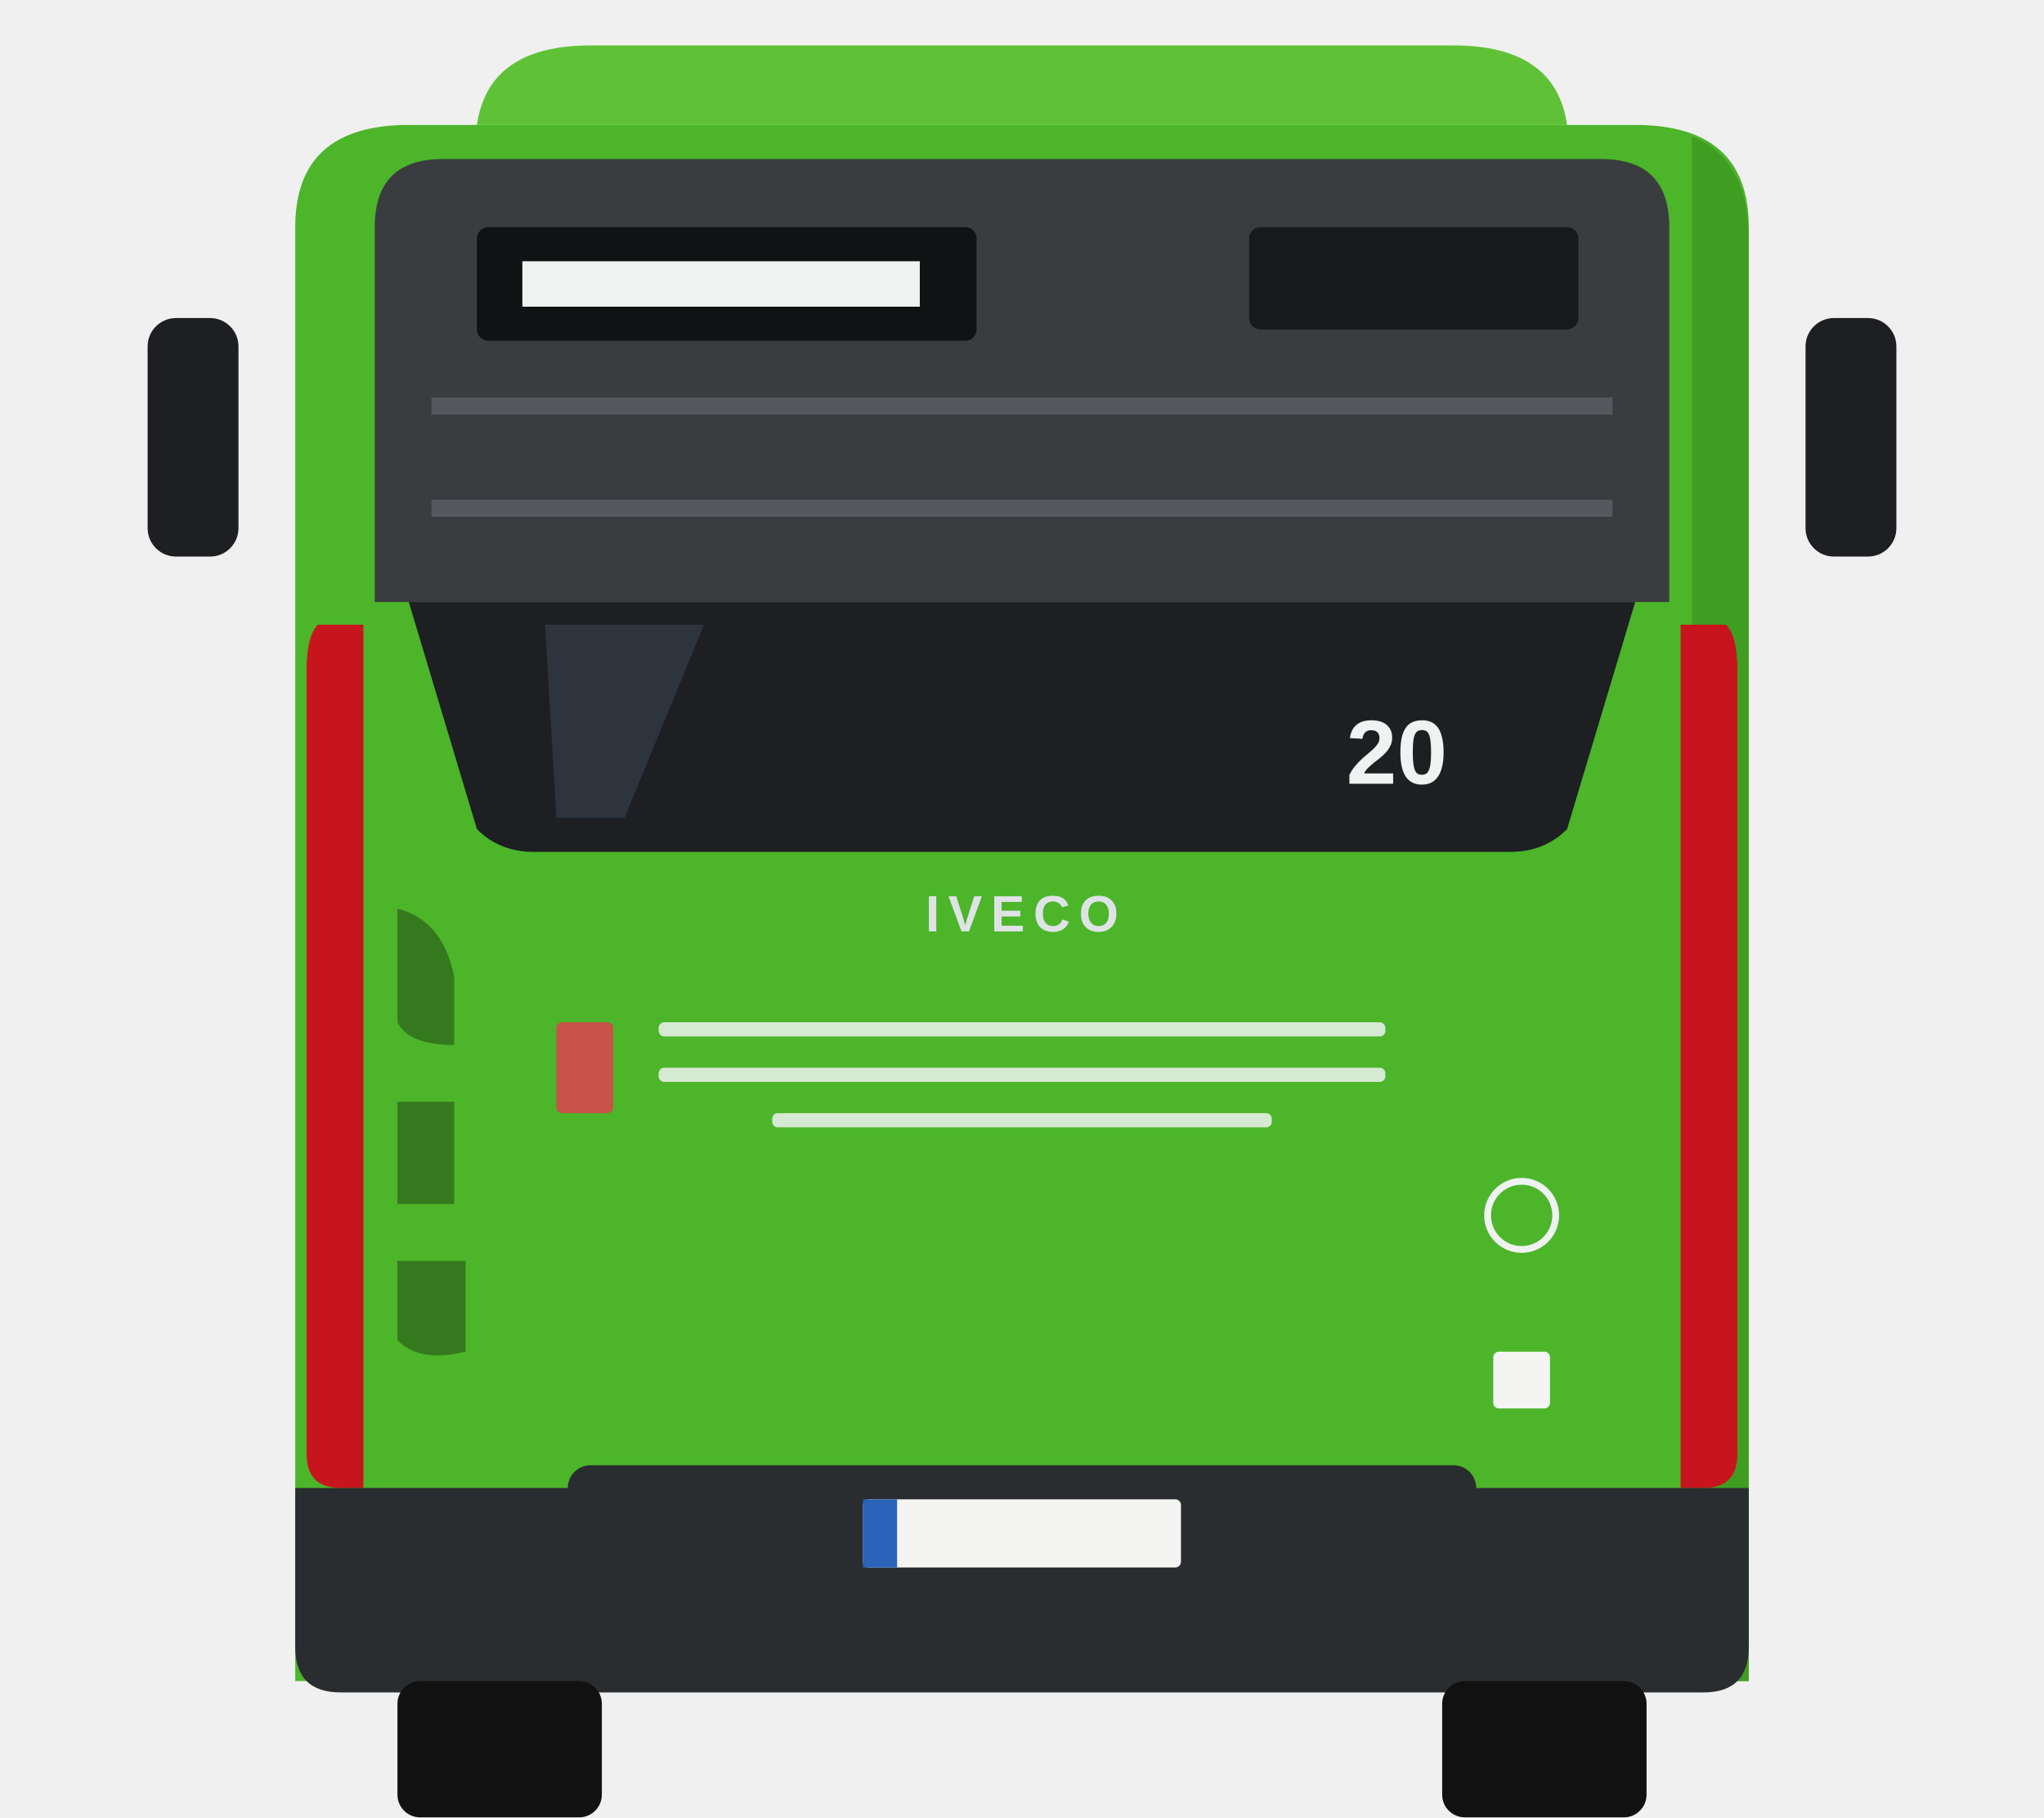
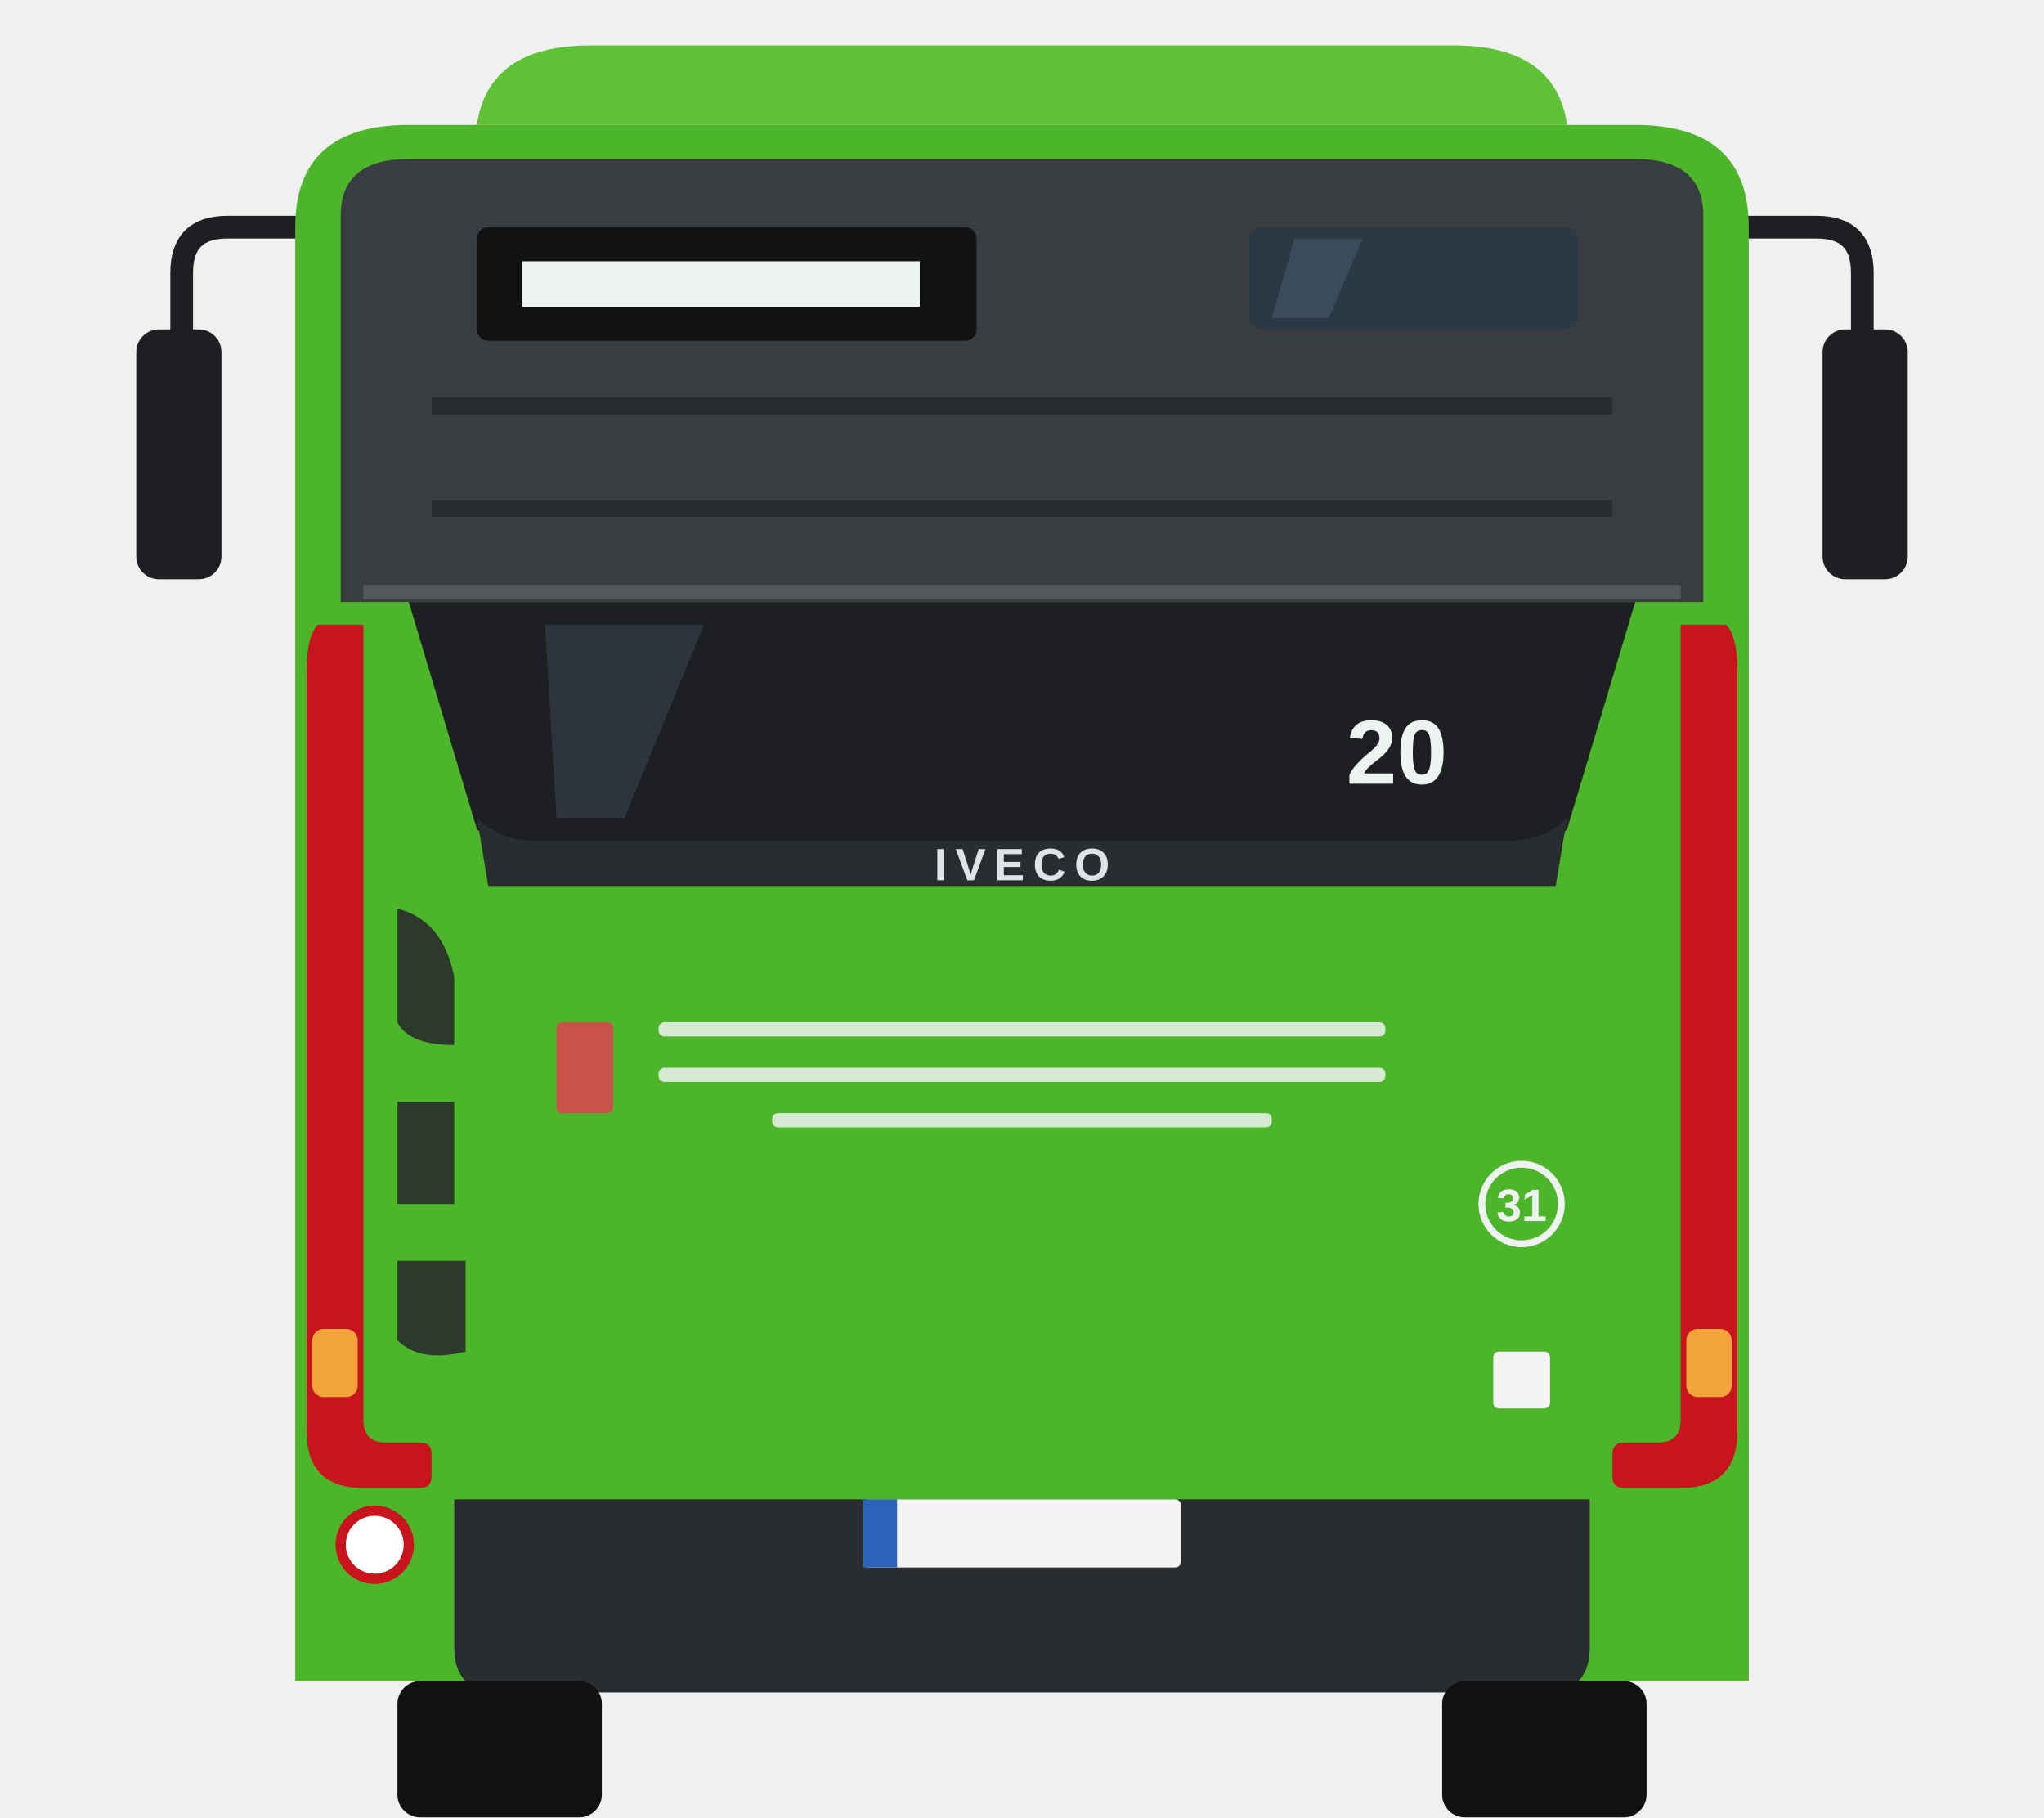
<svg xmlns="http://www.w3.org/2000/svg" viewBox="0 0 360 320">
  <g>
-     <rect x="26" y="56" width="16" height="42" rx="5" fill="#1d1f22" />
-     <rect x="318" y="56" width="16" height="42" rx="5" fill="#1d1f22" />
+     <path d="M54 40 H40 Q32 40 32 48 V60" stroke="#1d1f22" stroke-width="4" fill="none" />
+     <rect x="24" y="58" width="15" height="44" rx="4" fill="#1d1f22" />
+     <path d="M306 40 H320 Q328 40 328 48 V60" stroke="#1d1f22" stroke-width="4" fill="none" />
+     <rect x="321" y="58" width="15" height="44" rx="4" fill="#1d1f22" />
    <path d="M84 22 Q86 8 104 8 H256 Q274 8 276 22 Z" fill="#5fc236" />
    <path d="M52 296 V40 Q52 22 72 22 H288 Q308 22 308 40 V296 Z" fill="#4cb52a" />
-     <path d="M298 24 Q308 28 308 42 V296 H298 Z" fill="#3f9e22" />
-     <path d="M66 40 Q66 28 78 28 H282 Q294 28 294 40 V106 H66 Z" fill="#3a3d40" />
+     <path d="M60 38 Q60 28 72 28 H288 Q300 28 300 38 V106 H60 Z" fill="#3a3d40" />
    <rect x="84" y="40" width="88" height="20" rx="2" fill="#111214" />
    <rect x="92" y="46" width="70" height="8" fill="#eef2f0" />
-     <rect x="220" y="40" width="58" height="18" rx="2" fill="#17191c" />
-     <rect x="76" y="70" width="208" height="3" fill="#55595d" />
-     <rect x="76" y="88" width="208" height="3" fill="#55595d" />
+     <rect x="220" y="40" width="58" height="18" rx="2" fill="#2c3944" />
+     <path d="M228 42 L240 42 L234 56 L224 56 Z" fill="#46596a" opacity=".55" />
+     <rect x="64" y="103" width="232" height="2.5" fill="#55595d" />
+     <rect x="76" y="70" width="208" height="3" fill="#2a2d30" />
+     <rect x="76" y="88" width="208" height="3" fill="#2a2d30" />
    <path d="M72 106 H288 L276 146 Q272 150 266 150 H94 Q88 150 84 146 Z" fill="#1d1f22" />
    <path d="M96 110 L124 110 L110 144 L98 144 Z" fill="#3a4654" opacity=".55" />
    <text x="246" y="138" text-anchor="middle" font-family="Arial, sans-serif" font-size="16" font-weight="bold" fill="#eef2f0">20</text>
-     <text x="180" y="164" text-anchor="middle" font-family="Arial, sans-serif" font-size="9" font-weight="bold" letter-spacing="1.5" fill="#dfe3e6">IVECO</text>
+     <path d="M84 144 Q88 148 94 148 H266 Q272 148 276 144 L274 156 H86 Z" fill="#2a2d30" />
+     <text x="180" y="155" text-anchor="middle" font-family="Arial, sans-serif" font-size="8" font-weight="bold" letter-spacing="1.5" fill="#dfe3e6">IVECO</text>
    <g fill="#eef2f0" opacity=".85">
      <rect x="116" y="180" width="128" height="2.5" rx="1" />
      <rect x="116" y="188" width="128" height="2.5" rx="1" />
      <rect x="136" y="196" width="88" height="2.5" rx="1" />
    </g>
    <rect x="98" y="180" width="10" height="16" rx="1" fill="#c9524a" />
-     <circle cx="268" cy="214" r="6" fill="none" stroke="#eef2f0" stroke-width="1.2" />
    <rect x="263" y="238" width="10" height="10" rx="1" fill="#f4f4f2" />
-     <path d="M56 110 Q54 112 54 118 V256 Q54 262 60 262 H64 V110 Z" fill="#c8141c" />
-     <path d="M304 110 Q306 112 306 118 V256 Q306 262 300 262 H296 V110 Z" fill="#c8141c" />
-     <g fill="#2f6a1c" opacity=".8">
+     <path d="M56 110 Q54 112 54 118 V252 Q54 262 64 262 H74 Q76 262 76 260 V256 Q76 254 74 254 H68 Q64 254 64 250 V110 Z" fill="#c8141c" />
+     <path d="M304 110 Q306 112 306 118 V252 Q306 262 296 262 H286 Q284 262 284 260 V256 Q284 254 286 254 H292 Q296 254 296 250 V110 Z" fill="#c8141c" />
+     <rect x="55" y="234" width="8" height="12" rx="2" fill="#f2a33a" />
+     <rect x="297" y="234" width="8" height="12" rx="2" fill="#f2a33a" />
+     <g fill="#2b3a2a">
      <path d="M70 160 Q78 162 80 172 V184 Q72 184 70 180 Z" />
      <path d="M70 194 H80 V212 H70 Z" />
      <path d="M70 222 H82 V238 Q74 240 70 236 Z" />
    </g>
-     <path d="M52 262 H308 V290 Q308 298 300 298 H60 Q52 298 52 290 Z" fill="#2a2d30" />
-     <rect x="100" y="258" width="160" height="10" rx="4" fill="#2a2d30" />
+     <circle cx="268" cy="212" r="7" fill="none" stroke="#eef2f0" stroke-width="1.2" />
+     <text x="268" y="215" text-anchor="middle" font-family="Arial, sans-serif" font-size="8" font-weight="bold" fill="#eef2f0">31</text>
+     <path d="M80 264 H280 V290 Q280 298 272 298 H88 Q80 298 80 290 Z" fill="#2a2d30" />
+     <circle cx="66" cy="272" r="6" fill="#fff" stroke="#c8141c" stroke-width="1.8" />
    <rect x="152" y="264" width="56" height="12" rx="1" fill="#f4f4f2" />
    <rect x="152" y="264" width="6" height="12" fill="#2a63b8" />
    <rect x="70" y="296" width="36" height="24" rx="4" fill="#111" />
    <rect x="254" y="296" width="36" height="24" rx="4" fill="#111" />
  </g>
</svg>
